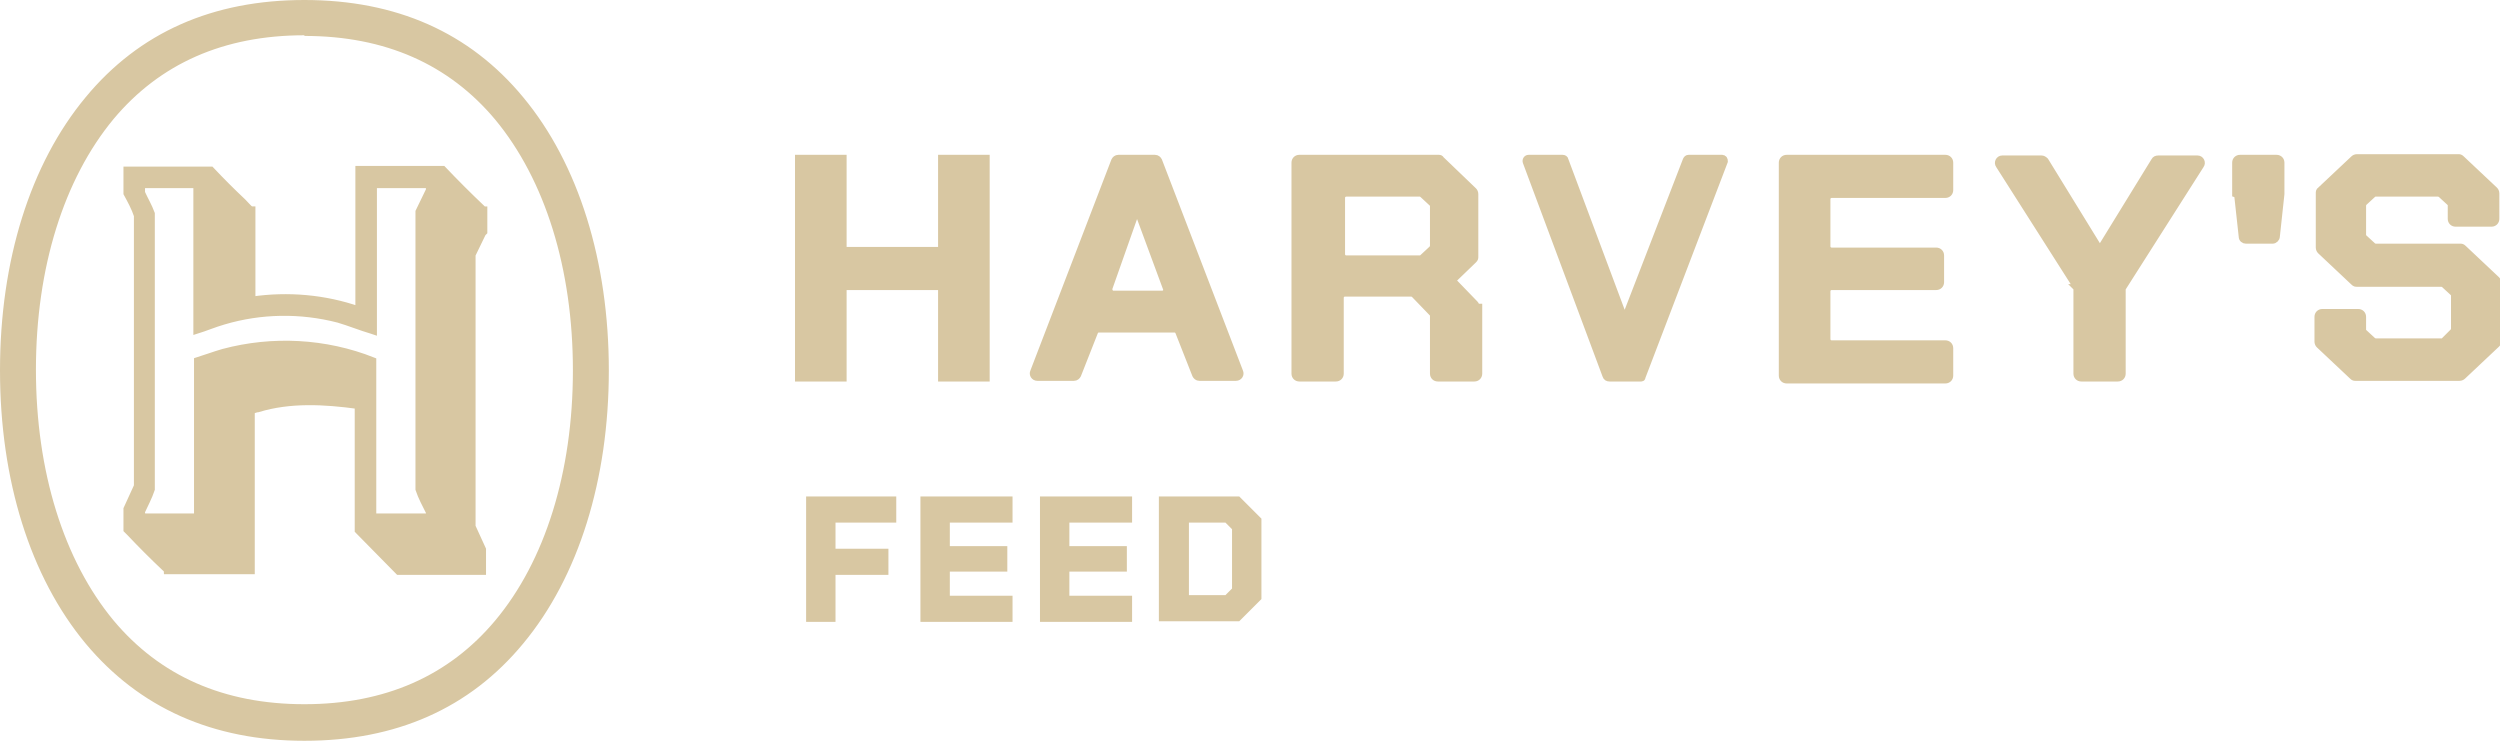
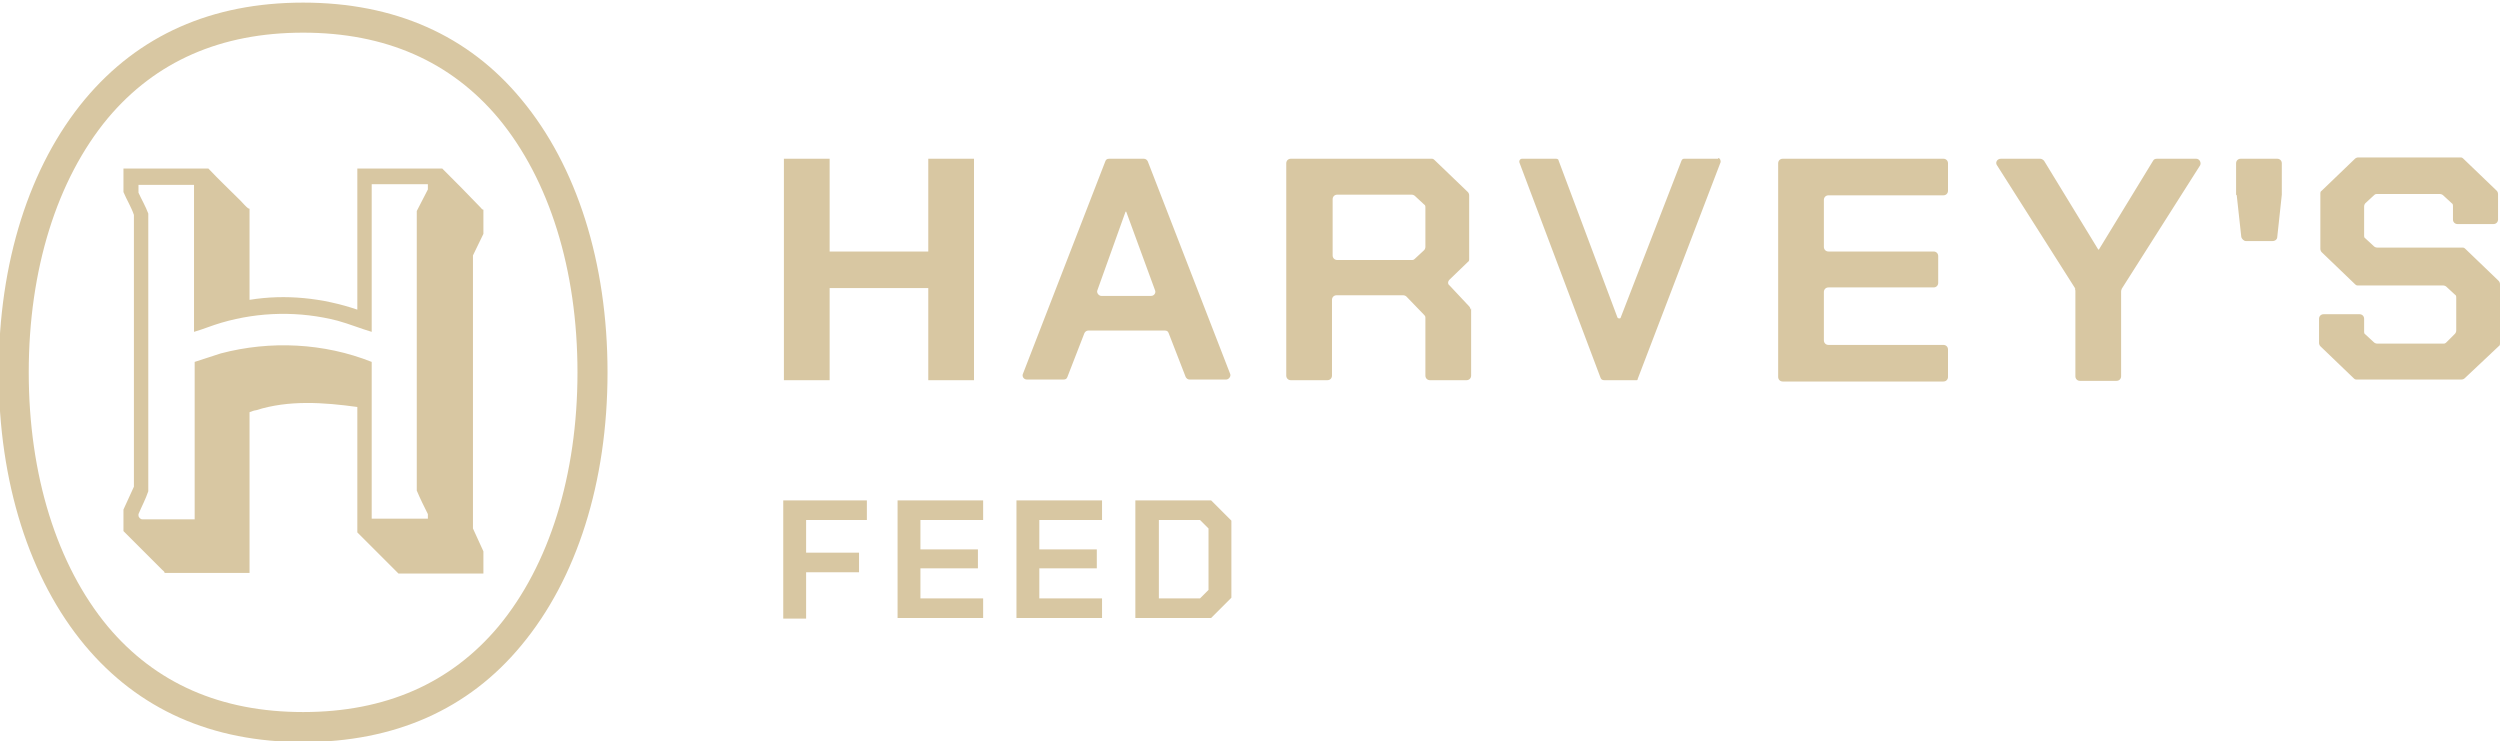
- <svg xmlns="http://www.w3.org/2000/svg" id="a" viewBox="0 0 382.7 113.4">
-   <g id="b">
-     <path d="M122.2,24.2h6.9v14.1h15v-14.1h6.9v33.7h-6.9v-14h-15v14h-6.9s0-33.6,0-33.6ZM171.4,24.2h5.4c.3,0,.5.2.6.4l12.4,32.3c.2.4-.1.9-.6.9h-5.6c-.3,0-.5-.2-.6-.4l-2.6-6.6c-.1-.2-.3-.4-.6-.4h-11.6c-.3,0-.5.2-.6.4l-2.6,6.6c-.1.2-.3.4-.6.4h-5.6c-.5,0-.8-.5-.6-.9l12.4-32.3c.1-.2.3-.4.6-.4h0ZM177.9,45c.5,0,.8-.5.6-.9l-4.4-11.9h-.1l-4.2,11.9c-.1.4.2.9.6.9h7.5,0ZM226.4,47v10.2c0,.4-.3.7-.7.7h-5.6c-.4,0-.7-.3-.7-.7v-8.8c0-.2,0-.3-.2-.5l-2.7-2.8c-.1-.1-.3-.2-.5-.2h-10.1c-.4,0-.7.3-.7.7v11.6c0,.4-.3.7-.7.7h-5.6c-.4,0-.7-.3-.7-.7V24.9c0-.4.3-.7.7-.7h21.3c.2,0,.3,0,.4.2l5,4.8c.1.1.2.3.2.5v9.6c0,.2,0,.3-.2.5l-2.8,2.7c-.3.2-.3.7,0,.9l3,3.1c.1.1.2.3.2.5h0ZM206.1,39.6h11.3c.2,0,.3,0,.4-.2l1.4-1.3c.1-.1.2-.3.2-.5v-6c0-.2,0-.4-.2-.5l-1.4-1.3c-.1-.1-.3-.2-.4-.2h-11.3c-.4,0-.7.3-.7.7v8.6c0,.4.3.7.7.7h0ZM263.7,24.2h-5.2c-.2,0-.3.1-.4.3l-9.2,23.8c0,.2-.4.2-.4,0l-8.9-23.8c0-.2-.2-.3-.4-.3h-5.2c-.3,0-.5.3-.4.6l12.2,32.7c.1.3.3.4.6.4h4.8c.1,0,.2,0,.2-.2l12.6-33c0-.3-.1-.5-.4-.5h0ZM273.5,24.2h24.3c.4,0,.7.3.7.7v4.2c0,.4-.3.7-.7.7h-17.4c-.4,0-.7.3-.7.7v7.2c0,.4.3.7.7.7h16c.4,0,.7.3.7.7v4.1c0,.4-.3.7-.7.7h-16c-.4,0-.7.3-.7.7v7.3c0,.4.3.7.7.7h17.4c.4,0,.7.3.7.7v4.2c0,.4-.3.7-.7.7h-24.3c-.4,0-.7-.3-.7-.7V24.9c0-.4.3-.7.7-.7h0ZM317.9,44l-11.9-18.7c-.3-.4,0-1,.5-1h6c.2,0,.4.1.6.3l8.3,13.5h.1l8.3-13.5c.1-.2.3-.3.6-.3h6c.5,0,.8.6.5,1l-11.9,18.7c0,0-.1.2-.1.3v12.9c0,.4-.3.7-.7.7h-5.6c-.4,0-.7-.3-.7-.7v-12.9c0-.1,0-.2-.1-.3h0ZM342.2,29.7v-4.8c0-.4.3-.7.7-.7h5.6c.4,0,.7.3.7.7v4.8h0c0,0-.7,6.5-.7,6.5,0,.3-.3.6-.6.6h-4.1c-.3,0-.6-.2-.6-.6l-.7-6.4h0c0,0,0,0,0,0ZM354.8,52.4v-3.9c0-.4.3-.7.7-.7h5.5c.4,0,.7.3.7.7v1.9c0,.2,0,.3.2.5l1.3,1.2c.1.1.3.2.5.2h10c.2,0,.3,0,.5-.2l1.3-1.3c.1-.1.2-.3.2-.5v-5c0-.2,0-.3-.2-.5l-1.3-1.2c-.1-.1-.3-.2-.5-.2h-12.9c-.2,0-.3,0-.5-.2l-5.1-4.8c-.1-.1-.2-.3-.2-.5v-8.3c0-.2,0-.4.2-.5l5.1-4.8c.1-.1.3-.2.5-.2h15.5c.2,0,.3,0,.5.2l5.1,4.8c.1.1.2.3.2.5v3.9c0,.4-.3.7-.7.7h-5.5c-.4,0-.7-.3-.7-.7v-2c0-.2,0-.4-.2-.5l-1.3-1.2c-.1-.1-.3-.2-.5-.2h-9.5c-.2,0-.3,0-.5.2l-1.3,1.2c-.1.1-.2.3-.2.5v4.4c0,.2,0,.3.2.5l1.3,1.2c.1.1.3.2.5.2h12.9c.2,0,.3,0,.5.2l5.1,4.8c.1.1.2.3.2.5v8.9c0,.2,0,.3-.2.5l-5.2,4.9c-.1.1-.3.2-.5.2h-15.9c-.2,0-.3,0-.5-.2l-5.1-4.8c-.1-.1-.2-.3-.2-.5ZM46.6,5c12.5,0,22.4,4.4,29.6,13,7.7,9.3,12,23,12,38.7s-4.3,29.4-12,38.6c-7.2,8.6-17.1,13-29.6,13s-22.4-4.4-29.6-13c-7.7-9.3-12-23-12-38.7s4.3-29.4,12-38.7c7.2-8.6,17.1-13,29.6-13M46.6.5c-13.9,0-25,4.9-33.1,14.7C5.1,25.3.5,40,.5,56.7s4.6,31.4,13,41.5c8.1,9.7,19.2,14.7,33.1,14.7s25-4.9,33.1-14.7c8.4-10.1,13-24.9,13-41.5s-4.6-31.4-13-41.5C71.6,5.4,60.5.5,46.6.5h0ZM73.9,35.7l-1.6,3.3v41.6s1.6,3.5,1.6,3.5v3.4h-12.9l-6.2-6.3v-19.1h0c-5.1-.7-10.4-1-15.3.5-.2,0-.8.2-1,.3,0,0,0,0,0,0v24.5h-12.9c0-.2-.2-.3-.4-.5-1.8-1.7-3.6-3.5-5.3-5.3,0,0-.5-.5-.5-.5v-3.2l1.6-3.5v-41.4c-.4-1.2-1-2.3-1.6-3.4v-3.6h12.9c1.6,1.7,3.2,3.3,4.9,4.9.4.4.8.9,1.2,1.2,0,0,.2,0,.2,0v13.8c5.5-.8,11.1-.3,16.3,1.5v-21.5h12.9c1.9,2,3.9,4,5.9,5.9,0,.1.2.3.4.3v3.4h0ZM56.9,50.6h0c-1.7-.5-3.4-1.2-5.1-1.7-5.8-1.5-11.9-1.4-17.6.3-1.4.4-2.8,1-4.1,1.4v-22.3h0c0,0-8.4,0-8.4,0v.8c0,.1,0,.2,0,.4.5,1.1,1.1,2.1,1.5,3.2v42.2c-.4,1.2-1,2.3-1.5,3.4,0,0,0,.2,0,.2h0c0,.3.2.6.6.6h7.9v-23.9c1.3-.4,2.6-.9,4-1.3,7.5-2,15.6-1.6,22.9,1.3v23.9h8.6v-.7c-.6-1.2-1.2-2.3-1.6-3.5v-42.5s1.6-3.3,1.6-3.3v-.8h-8.5v22.4h0ZM123.9,76.5h12.8v3h-9.3v5h8.1v3h-8.1v7.2h-3.5v-18.1ZM141.4,76.5h13.1v3h-9.6v4.6h8.8v2.9h-8.8v4.7h9.6v3h-13.1v-18.1ZM159.7,76.5h13.1v3h-9.6v4.6h8.8v2.9h-8.8v4.7h9.6v3h-13.1v-18.1ZM177.9,76.5h11.6l3.1,3.1v11.9l-3.1,3.1h-11.6v-18.1ZM187.8,91.6l1.3-1.3v-9.5l-1.3-1.3h-6.3v12.1h6.3Z" style="fill:#d8c7a2; stroke:#d8c7a2; stroke-miterlimit:10;" />
-   </g>
+ <svg xmlns="http://www.w3.org/2000/svg" id="Layer_2" version="1.1" viewBox="0 0 382.7 113.4">
+   <defs>
+     <style>
+       .st0 {
+         fill: #d8c7a2;
+       }
+     </style>
+   </defs>
+   <path class="st0" d="M119.9,76.6h12.8v3h-9.3v5h8.1v3h-8.1v7.1h-3.5v-18ZM137.4,76.6h13.1v3h-9.6v4.5h8.8v2.9h-8.8v4.6h9.6v3h-13.1v-18ZM155.6,76.6h13.1v3h-9.6v4.5h8.8v2.9h-8.8v4.6h9.6v3h-13.1v-18ZM173.8,76.6h11.6l3.1,3.1v11.8l-3.1,3.1h-11.6v-18ZM183.7,91.6l1.3-1.3v-9.4l-1.3-1.3h-6.3v12h6.3Z" />
+   <path class="st0" d="M46.4,5c12.6,0,22.6,4.4,29.9,13.1,7.8,9.4,12.1,23.2,12.1,38.9s-4.3,29.5-12.1,38.9c-7.3,8.7-17.3,13.1-29.9,13.1s-22.6-4.4-29.9-13.1c-7.8-9.4-12.1-23.2-12.1-38.9s4.3-29.5,12.1-38.9c7.3-8.7,17.3-13.1,29.9-13.1M46.4.4C32.4.4,21.2,5.4,13,15.2,4.5,25.4-.2,40.2-.2,57s4.7,31.6,13.2,41.8c8.2,9.8,19.4,14.8,33.4,14.8s25.3-5,33.4-14.8c8.5-10.2,13.2-25,13.2-41.8s-4.7-31.6-13.2-41.8C71.7,5.4,60.4.4,46.4.4h0ZM74,35.8l-1.6,3.3v41.8s1.6,3.5,1.6,3.5v3.4h-13l-6.3-6.3v-19.2h0c-5.1-.7-10.5-1.1-15.5.5-.2,0-.8.2-1,.3,0,0,0,0,0,0v24.6h-13c0-.2-.2-.3-.4-.5-1.8-1.8-3.6-3.6-5.4-5.4,0,0-.5-.5-.5-.5v-3.3l1.6-3.5v-41.6c-.4-1.2-1.1-2.3-1.6-3.5v-3.6h13c1.6,1.7,3.3,3.3,4.9,4.9.4.4.8.9,1.2,1.2,0,0,.2,0,.2.1v13.9c5.5-.9,11.2-.3,16.5,1.5v-21.6h13c2,2,4,4,5.9,6,.1.1.2.3.4.3v3.5h0ZM56.9,50.8h0c-1.7-.5-3.4-1.2-5.2-1.7-5.8-1.5-12-1.4-17.8.3-1.4.4-2.8,1-4.2,1.4v-22.5h0c0,0-8.5,0-8.5,0v.8c0,.1,0,.2,0,.4.5,1.1,1.1,2.1,1.5,3.2v42.5c-.4,1.2-1,2.3-1.5,3.5,0,0,0,.2,0,.2h0c0,.3.3.6.6.6h8v-24.1c1.3-.4,2.7-.9,4-1.3,7.6-2,15.8-1.6,23.1,1.3v24h8.6v-.7c-.6-1.2-1.2-2.4-1.7-3.6v-42.8s1.7-3.3,1.7-3.3v-.8h-8.6v22.5h0Z" />
+   <path class="st0" d="M120,24.3h7v14.2h15.1v-14.2h7v33.9h-7v-14.1h-15.1v14.1h-7V24.3ZM169.7,24.3h5.4c.3,0,.5.2.6.4l12.6,32.5c.2.4-.2.9-.6.9h-5.6c-.3,0-.5-.2-.6-.4l-2.6-6.7c-.1-.3-.3-.4-.6-.4h-11.7c-.3,0-.5.2-.6.4l-2.6,6.7c-.1.3-.3.4-.6.4h-5.6c-.5,0-.8-.5-.6-.9l12.6-32.5c.1-.3.3-.4.6-.4h0ZM176.2,45.3c.5,0,.8-.5.6-.9l-4.4-12h-.1l-4.3,12c-.2.4.2.9.6.9h7.6,0ZM225.2,47.2v10.3c0,.4-.3.7-.7.7h-5.6c-.4,0-.7-.3-.7-.7v-8.8c0-.2,0-.3-.2-.5l-2.7-2.8c-.1-.1-.3-.2-.5-.2h-10.2c-.4,0-.7.3-.7.7v11.6c0,.4-.3.7-.7.7h-5.6c-.4,0-.7-.3-.7-.7V25c0-.4.3-.7.7-.7h21.5c.2,0,.3,0,.5.2l5.1,4.9c.1.1.2.3.2.5v9.7c0,.2,0,.4-.2.5l-2.8,2.7c-.3.3-.3.7,0,.9l3,3.2c.1.1.2.3.2.5h0ZM204.7,39.8h11.4c.2,0,.3,0,.5-.2l1.4-1.3c.1-.1.2-.3.2-.5v-6c0-.2,0-.4-.2-.5l-1.4-1.3c-.1-.1-.3-.2-.5-.2h-11.4c-.4,0-.7.3-.7.7v8.6c0,.4.3.7.7.7h0ZM263,24.3h-5.2c-.2,0-.3.1-.4.3l-9.3,24c0,.2-.4.2-.5,0l-9-24c0-.2-.2-.3-.4-.3h-5.2c-.3,0-.5.3-.4.6l12.4,32.9c.1.3.3.4.6.4h4.9c.1,0,.2,0,.2-.2l12.7-33.2c0-.3-.1-.6-.4-.6h0ZM272.9,24.3h24.6c.4,0,.7.3.7.7v4.2c0,.4-.3.7-.7.7h-17.6c-.4,0-.7.3-.7.7v7.2c0,.4.3.7.7.7h16.1c.4,0,.7.3.7.7v4.1c0,.4-.3.7-.7.7h-16.1c-.4,0-.7.3-.7.7v7.4c0,.4.3.7.7.7h17.6c.4,0,.7.3.7.7v4.2c0,.4-.3.7-.7.7h-24.6c-.4,0-.7-.3-.7-.7V25c0-.4.3-.7.7-.7h0ZM317.7,44.2l-12-18.9c-.3-.4,0-1,.6-1h6c.2,0,.4.1.6.3l8.3,13.6h.1l8.3-13.6c.1-.2.3-.3.6-.3h6c.5,0,.8.6.6,1l-12,18.9c0,.1-.1.2-.1.4v13c0,.4-.3.7-.7.7h-5.6c-.4,0-.7-.3-.7-.7v-13c0-.1,0-.3-.1-.4h0ZM342.3,29.8v-4.8c0-.4.3-.7.7-.7h5.6c.4,0,.7.3.7.7v4.8h0c0,0-.7,6.5-.7,6.5,0,.3-.3.6-.7.6h-4.1c-.3,0-.6-.3-.7-.6l-.7-6.4h0c0,0,0,0,0,0ZM355,52.7v-3.9c0-.4.3-.7.7-.7h5.5c.4,0,.7.3.7.7v1.9c0,.2,0,.4.2.5l1.3,1.2c.1.1.3.2.5.2h10.1c.2,0,.3,0,.5-.2l1.3-1.3c.1-.1.2-.3.2-.5v-5c0-.2,0-.4-.2-.5l-1.3-1.2c-.1-.1-.3-.2-.5-.2h-13c-.2,0-.3,0-.5-.2l-5.1-4.9c-.1-.1-.2-.3-.2-.5v-8.4c0-.2,0-.4.2-.5l5.1-4.9c.1-.1.3-.2.5-.2h15.6c.2,0,.3,0,.5.2l5.1,4.9c.1.1.2.3.2.5v3.9c0,.4-.3.7-.7.7h-5.5c-.4,0-.7-.3-.7-.7v-2c0-.2,0-.4-.2-.5l-1.3-1.2c-.1-.1-.3-.2-.5-.2h-9.6c-.2,0-.3,0-.5.2l-1.3,1.2c-.1.1-.2.3-.2.5v4.4c0,.2,0,.4.2.5l1.3,1.2c.1.1.3.2.5.2h13c.2,0,.3,0,.5.2l5.1,4.9c.1.1.2.3.2.5v9c0,.2,0,.4-.2.5l-5.2,4.9c-.1.1-.3.2-.5.2h-16c-.2,0-.3,0-.5-.2l-5.1-4.9c-.1-.1-.2-.3-.2-.5Z" />
</svg>
